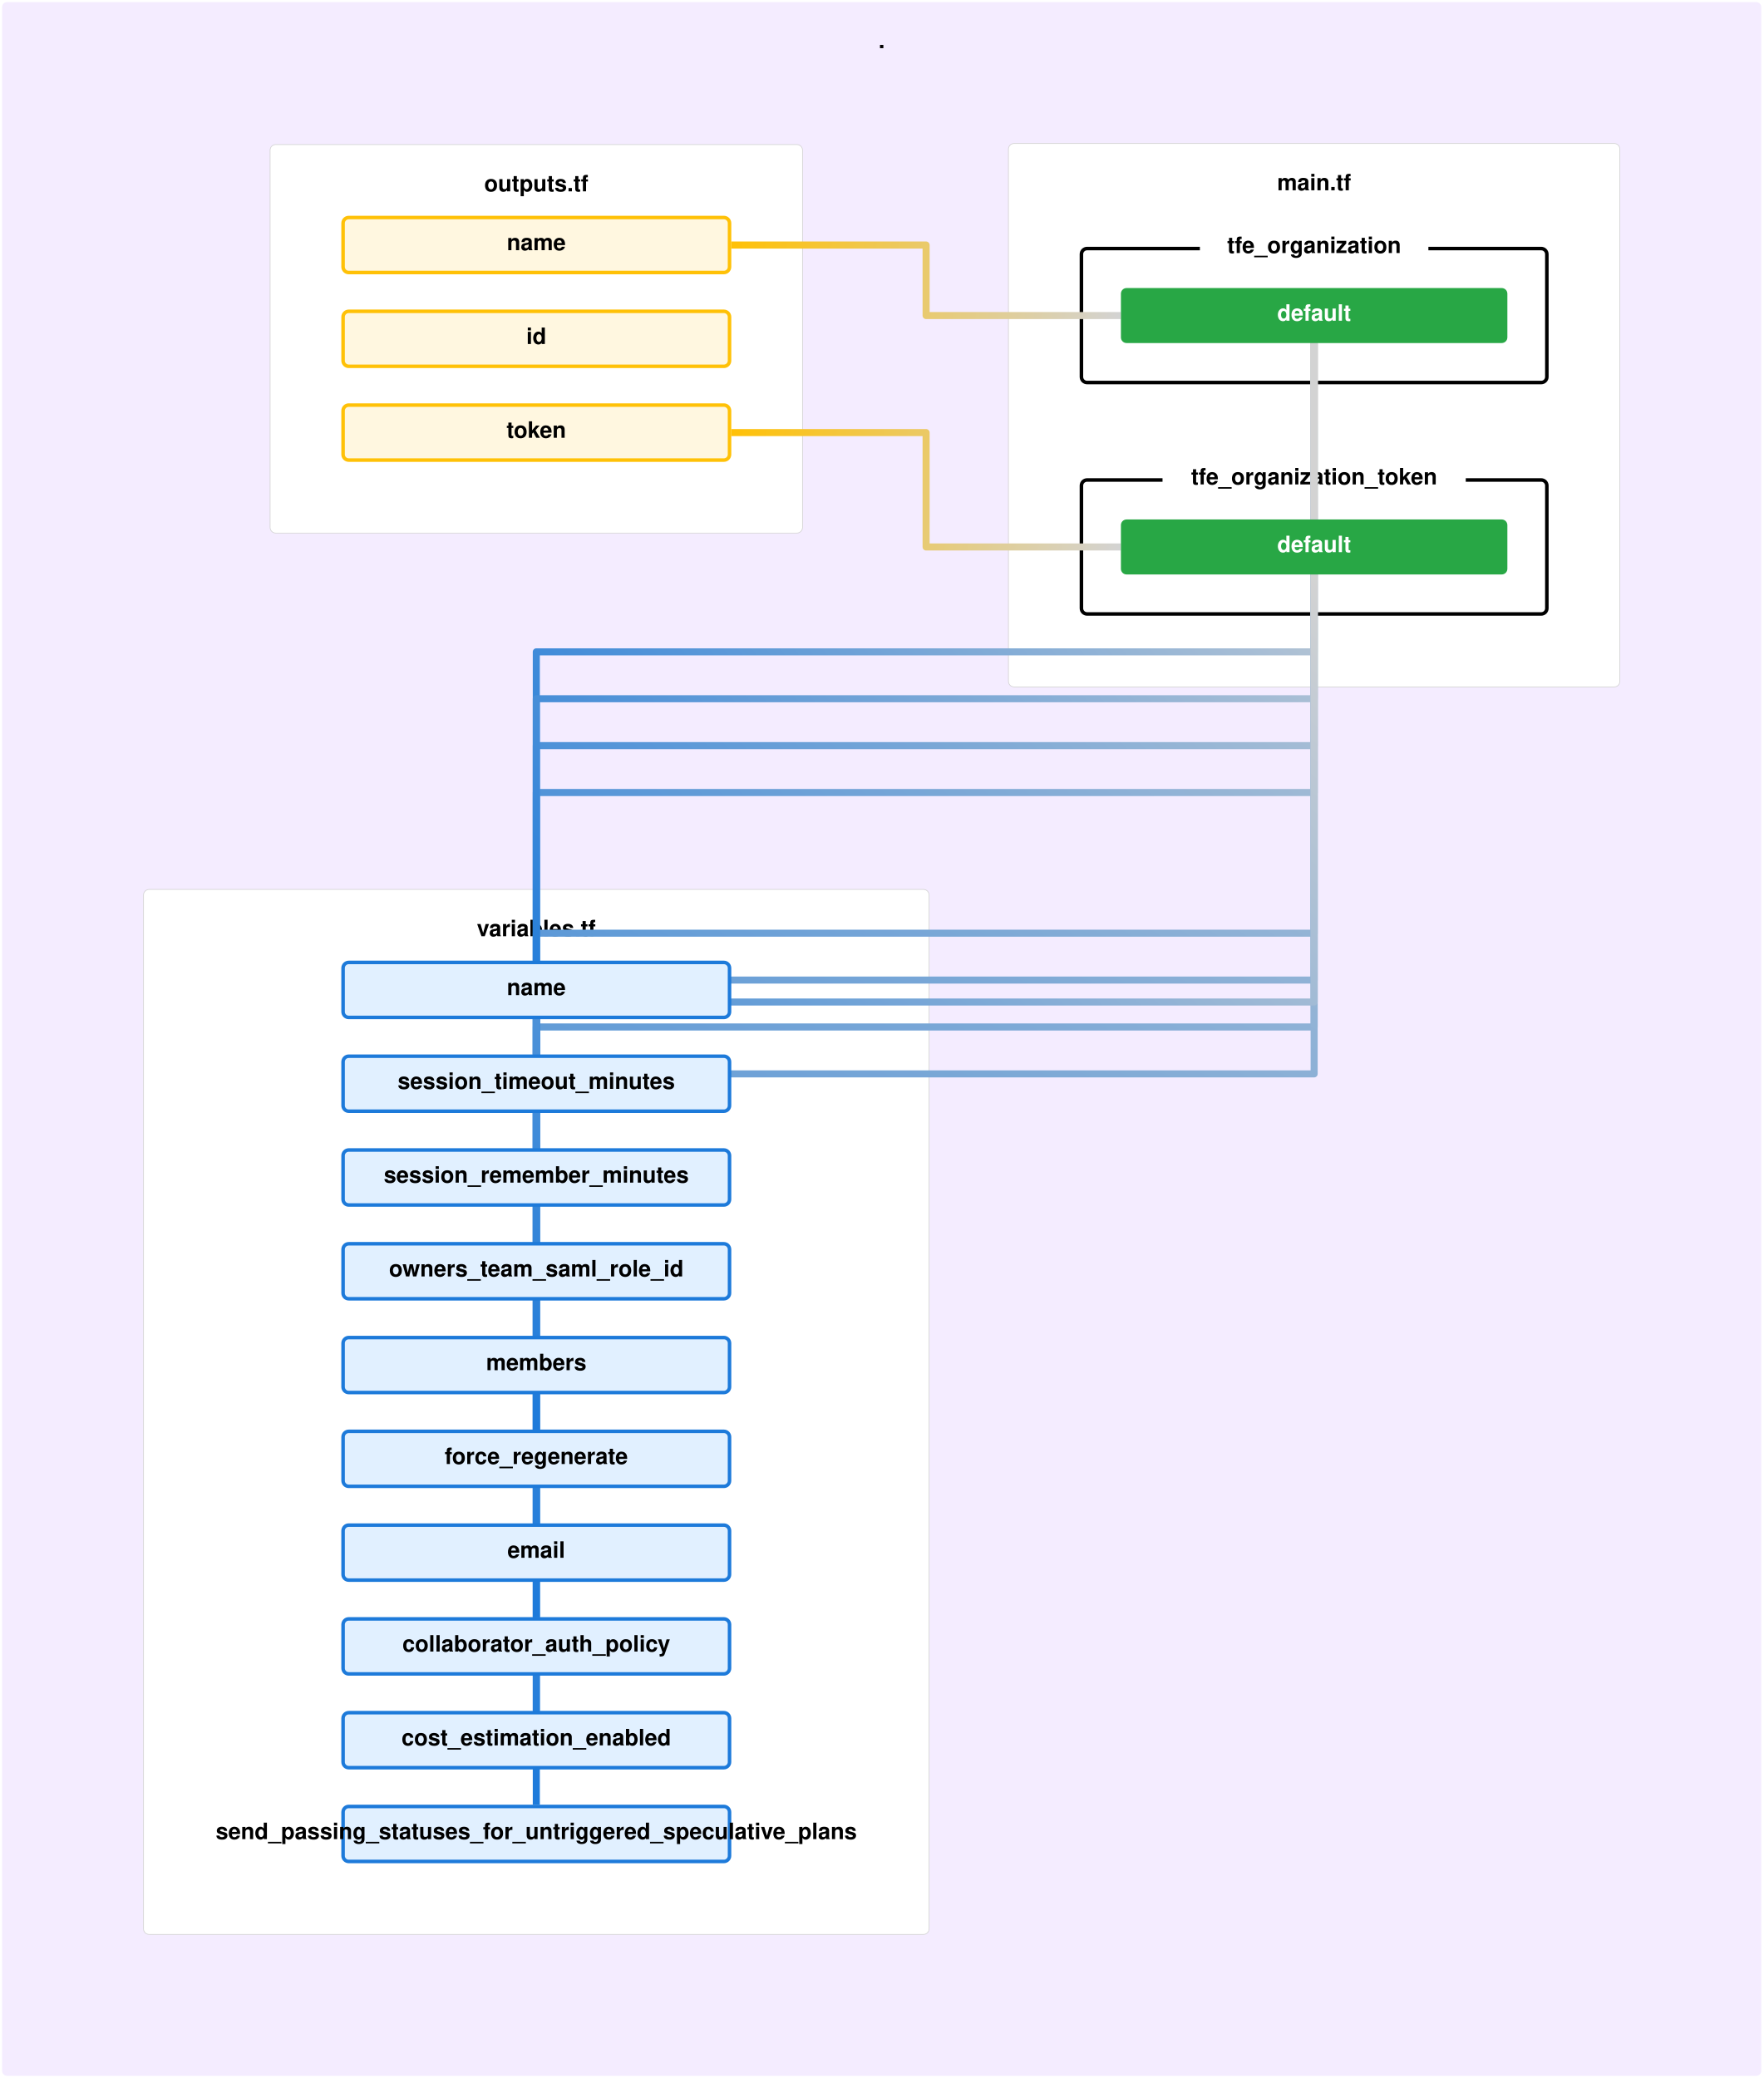
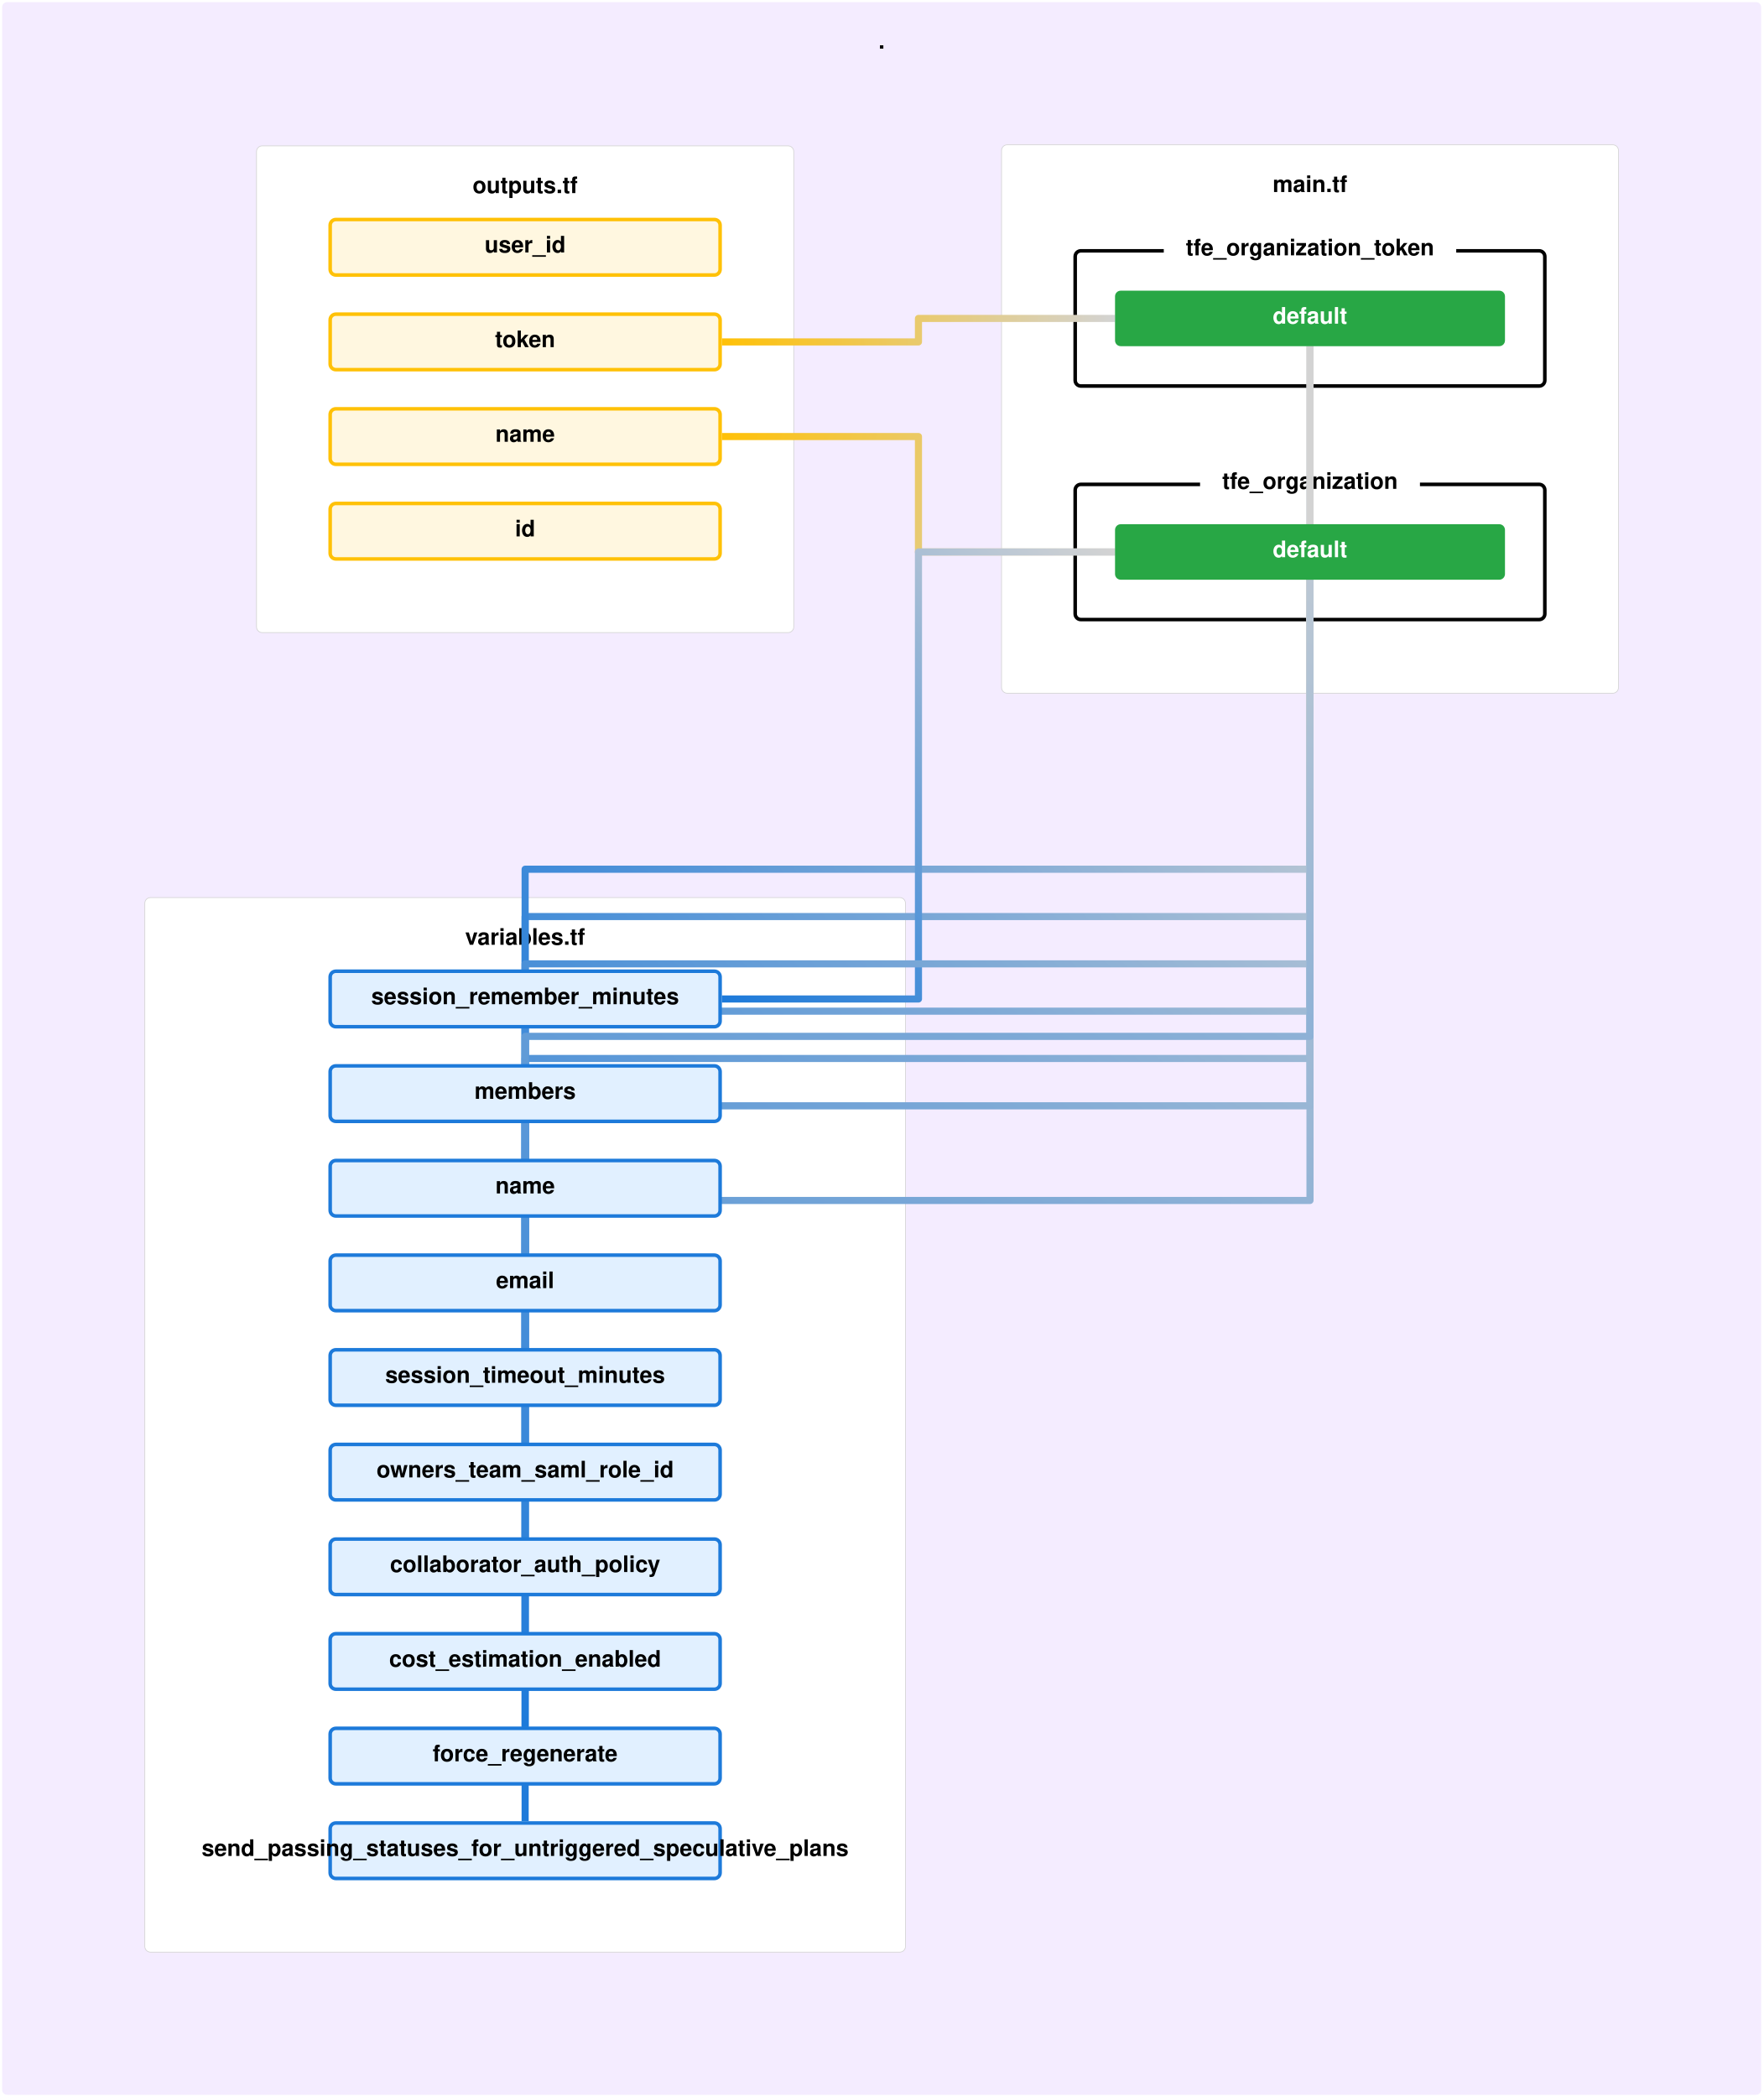
- <svg xmlns="http://www.w3.org/2000/svg" version="1.1" width="250.1" height="294.7">
+ <svg xmlns="http://www.w3.org/2000/svg" version="1.1" width="495.8" height="589.4">
  <defs>
-     <linearGradient id="pFHqCESaQWdK" x1="1403px" x2="300px" y1="439px" y2="2378.9px" gradientUnits="userSpaceOnUse">
+     <linearGradient id="qObLQvEruoZN" x1="576.5px" x2="1129px" y1="433px" y2="400px" gradientUnits="userSpaceOnUse">
+       <stop offset="0" stop-color="rgb(255,193,7)" stop-opacity="1" />
+       <stop offset="1" stop-color="rgb(211,211,211)" stop-opacity="1" />
+     </linearGradient>
+     <linearGradient id="mWlIgfTGIgdP" x1="576.5px" x2="1129px" y1="566px" y2="728.2px" gradientUnits="userSpaceOnUse">
+       <stop offset="0" stop-color="rgb(255,193,7)" stop-opacity="1" />
+       <stop offset="1" stop-color="rgb(211,211,211)" stop-opacity="1" />
+     </linearGradient>
+     <linearGradient id="VLZqSEpwQLmr" x1="1403px" x2="300px" y1="767.2px" y2="1713.9px" gradientUnits="userSpaceOnUse">
      <stop offset="0" stop-color="rgb(211,211,211)" stop-opacity="1" />
      <stop offset="1" stop-color="rgb(29,122,218)" stop-opacity="1" />
    </linearGradient>
-     <linearGradient id="cWGWnRPyTiry" x1="1403px" x2="300px" y1="439px" y2="2112.9px" gradientUnits="userSpaceOnUse">
+     <linearGradient id="lTQonVxXZEQt" x1="1403px" x2="300px" y1="767.2px" y2="1580.9px" gradientUnits="userSpaceOnUse">
      <stop offset="0" stop-color="rgb(211,211,211)" stop-opacity="1" />
      <stop offset="1" stop-color="rgb(29,122,218)" stop-opacity="1" />
    </linearGradient>
-     <linearGradient id="TRtotlXgIDCS" x1="1403px" x2="300px" y1="439px" y2="1314.9px" gradientUnits="userSpaceOnUse">
+     <linearGradient id="uaNtOwCvznCE" x1="1403px" x2="300px" y1="767.2px" y2="1979.9px" gradientUnits="userSpaceOnUse">
      <stop offset="0" stop-color="rgb(211,211,211)" stop-opacity="1" />
      <stop offset="1" stop-color="rgb(29,122,218)" stop-opacity="1" />
    </linearGradient>
-     <linearGradient id="kMgkScSWOERx" x1="1403px" x2="300px" y1="439px" y2="1713.9px" gradientUnits="userSpaceOnUse">
+     <linearGradient id="SeeCCiTsQVoG" x1="1403px" x2="300px" y1="767.2px" y2="2511.9px" gradientUnits="userSpaceOnUse">
      <stop offset="0" stop-color="rgb(211,211,211)" stop-opacity="1" />
      <stop offset="1" stop-color="rgb(29,122,218)" stop-opacity="1" />
    </linearGradient>
-     <linearGradient id="TuyaRvpTvTIM" x1="1403px" x2="300px" y1="439px" y2="2511.9px" gradientUnits="userSpaceOnUse">
+     <linearGradient id="rqfkXdmQuMDh" x1="1129px" x2="576.5px" y1="728.2px" y2="1356.4px" gradientUnits="userSpaceOnUse">
      <stop offset="0" stop-color="rgb(211,211,211)" stop-opacity="1" />
      <stop offset="1" stop-color="rgb(29,122,218)" stop-opacity="1" />
    </linearGradient>
-     <linearGradient id="eTSwDUKrViWC" x1="1403px" x2="300px" y1="439px" y2="1580.9px" gradientUnits="userSpaceOnUse">
+     <linearGradient id="KHzuCydqLXgU" x1="1403px" x2="300px" y1="767.2px" y2="1846.9px" gradientUnits="userSpaceOnUse">
      <stop offset="0" stop-color="rgb(211,211,211)" stop-opacity="1" />
      <stop offset="1" stop-color="rgb(29,122,218)" stop-opacity="1" />
    </linearGradient>
-     <linearGradient id="cvftVgoGroXT" x1="1403px" x2="300px" y1="439px" y2="1447.9px" gradientUnits="userSpaceOnUse">
+     <linearGradient id="PhDnqEnTZUDz" x1="1403px" x2="300px" y1="767.2px" y2="2112.9px" gradientUnits="userSpaceOnUse">
      <stop offset="0" stop-color="rgb(211,211,211)" stop-opacity="1" />
      <stop offset="1" stop-color="rgb(29,122,218)" stop-opacity="1" />
    </linearGradient>
-     <linearGradient id="ZDSxCFoUAumu" x1="1403px" x2="300px" y1="439px" y2="2245.9px" gradientUnits="userSpaceOnUse">
+     <linearGradient id="XhrTrKBEkdwk" x1="1403px" x2="300px" y1="767.2px" y2="2245.9px" gradientUnits="userSpaceOnUse">
      <stop offset="0" stop-color="rgb(211,211,211)" stop-opacity="1" />
      <stop offset="1" stop-color="rgb(29,122,218)" stop-opacity="1" />
    </linearGradient>
-     <linearGradient id="ITHvaOmoDwDr" x1="1403px" x2="300px" y1="767.2px" y2="1979.9px" gradientUnits="userSpaceOnUse">
+     <linearGradient id="cHXZKzMVqPXU" x1="1403px" x2="300px" y1="439px" y2="2378.9px" gradientUnits="userSpaceOnUse">
      <stop offset="0" stop-color="rgb(211,211,211)" stop-opacity="1" />
      <stop offset="1" stop-color="rgb(29,122,218)" stop-opacity="1" />
    </linearGradient>
-     <linearGradient id="xksEphmDiGHq" x1="1403px" x2="1403px" y1="689.2px" y2="439px" gradientUnits="userSpaceOnUse">
+     <linearGradient id="AUVikOfRzauT" x1="1403px" x2="1403px" y1="439px" y2="689.2px" gradientUnits="userSpaceOnUse">
      <stop offset="0" stop-color="rgb(211,211,211)" stop-opacity="1" />
      <stop offset="1" stop-color="rgb(211,211,211)" stop-opacity="1" />
    </linearGradient>
-     <linearGradient id="klHuzNSVLNbs" x1="576.5px" x2="1129px" y1="300px" y2="400px" gradientUnits="userSpaceOnUse">
-       <stop offset="0" stop-color="rgb(255,193,7)" stop-opacity="1" />
-       <stop offset="1" stop-color="rgb(211,211,211)" stop-opacity="1" />
-     </linearGradient>
-     <linearGradient id="mnlIHODxIWRG" x1="576.5px" x2="1129px" y1="566px" y2="728.2px" gradientUnits="userSpaceOnUse">
-       <stop offset="0" stop-color="rgb(255,193,7)" stop-opacity="1" />
-       <stop offset="1" stop-color="rgb(211,211,211)" stop-opacity="1" />
-     </linearGradient>
  </defs>
-   <g transform="translate(46.05,4.75) scale(0.1,0.1)">
-     <path fill="rgb(244,236,255)" stroke="rgb(255,255,255)" paint-order="fill stroke markers" d=" M 789.75 -45.5 L 2030 -45.5 L 2030 -45.5 A 8 8 0 0 1 2038 -37.5 L 2038 2889.4 L 2038 2889.4 A 8 8 0 0 1 2030 2897.4 L -450.5 2897.4 L -450.5 2897.4 A 8 8 0 0 1 -458.5 2889.4 L -458.5 -37.5 L -458.5 -37.5 A 8 8 0 0 1 -450.5 -45.5 L 789.75 -45.5 Z" fill-opacity="1" stroke-opacity="1" stroke-miterlimit="10" stroke-width="2" />
-     <text fill="rgb(0,0,0)" stroke="none" font-family="Avenir, Helvetica, Arial, sans-serif" font-size="32px" font-style="normal" font-weight="bold" text-decoration="normal" x="789.75" y="29.5" text-anchor="middle" dominant-baseline="text-after-edge" fill-opacity="1">.</text>
-     <path fill="rgb(255,255,255)" stroke="rgb(211,211,211)" paint-order="fill stroke markers" d=" M 300 157.5 L 669.5 157.5 L 669.5 157.5 A 8 8 0 0 1 677.5 165.5 L 677.5 700.5 L 677.5 700.5 A 8 8 0 0 1 669.5 708.5 L -69.5 708.5 L -69.5 708.5 A 8 8 0 0 1 -77.5 700.5 L -77.5 165.5 L -77.5 165.5 A 8 8 0 0 1 -69.5 157.5 L 300 157.5 Z" fill-opacity="1" stroke-opacity="1" stroke-miterlimit="10" />
+   <g transform="translate(87.6,9.5) scale(0.2,0.2)">
+     <path fill="rgb(244,236,255)" stroke="rgb(255,255,255)" paint-order="fill stroke markers" d=" M 801 -45.5 L 2030 -45.5 L 2030 -45.5 A 8 8 0 0 1 2038 -37.5 L 2038 2889.4 L 2038 2889.4 A 8 8 0 0 1 2030 2897.4 L -428 2897.4 L -428 2897.4 A 8 8 0 0 1 -436 2889.4 L -436 -37.5 L -436 -37.5 A 8 8 0 0 1 -428 -45.5 L 801 -45.5 Z" fill-opacity="1" stroke-opacity="1" stroke-miterlimit="10" stroke-width="2" />
+     <text fill="rgb(0,0,0)" stroke="none" font-family="Avenir, Helvetica, Arial, sans-serif" font-size="32px" font-style="normal" font-weight="bold" text-decoration="normal" x="801" y="29.5" text-anchor="middle" dominant-baseline="text-after-edge" fill-opacity="1">.</text>
+     <path fill="rgb(255,255,255)" stroke="rgb(211,211,211)" paint-order="fill stroke markers" d=" M 300 157.5 L 669.5 157.5 L 669.5 157.5 A 8 8 0 0 1 677.5 165.5 L 677.5 833.5 L 677.5 833.5 A 8 8 0 0 1 669.5 841.5 L -69.5 841.5 L -69.5 841.5 A 8 8 0 0 1 -77.5 833.5 L -77.5 165.5 L -77.5 165.5 A 8 8 0 0 1 -69.5 157.5 L 300 157.5 Z" fill-opacity="1" stroke-opacity="1" stroke-miterlimit="10" />
    <text fill="rgb(0,0,0)" stroke="none" font-family="Avenir, Helvetica, Arial, sans-serif" font-size="32px" font-style="normal" font-weight="bold" text-decoration="normal" x="300" y="232.5" text-anchor="middle" dominant-baseline="text-after-edge" fill-opacity="1">outputs.tf</text>
-     <path fill="rgb(255,255,255)" stroke="rgb(211,211,211)" paint-order="fill stroke markers" d=" M 300 1213.9 L 849 1213.9 L 849 1213.9 A 8 8 0 0 1 857 1221.9 L 857 2687.9 L 857 2687.9 A 8 8 0 0 1 849 2695.9 L -249 2695.9 L -249 2695.9 A 8 8 0 0 1 -257 2687.9 L -257 1221.9 L -257 1221.9 A 8 8 0 0 1 -249 1213.9 L 300 1213.9 Z" fill-opacity="1" stroke-opacity="1" stroke-miterlimit="10" />
+     <path fill="rgb(255,255,255)" stroke="rgb(211,211,211)" paint-order="fill stroke markers" d=" M 300 1213.9 L 826.5 1213.9 L 826.5 1213.9 A 8 8 0 0 1 834.5 1221.9 L 834.5 2687.9 L 834.5 2687.9 A 8 8 0 0 1 826.5 2695.9 L -226.5 2695.9 L -226.5 2695.9 A 8 8 0 0 1 -234.5 2687.9 L -234.5 1221.9 L -234.5 1221.9 A 8 8 0 0 1 -226.5 1213.9 L 300 1213.9 Z" fill-opacity="1" stroke-opacity="1" stroke-miterlimit="10" />
    <text fill="rgb(0,0,0)" stroke="none" font-family="Avenir, Helvetica, Arial, sans-serif" font-size="32px" font-style="normal" font-weight="bold" text-decoration="normal" x="300" y="1288.9" text-anchor="middle" dominant-baseline="text-after-edge" fill-opacity="1">variables.tf</text>
    <path fill="rgb(255,255,255)" stroke="rgb(211,211,211)" paint-order="fill stroke markers" d=" M 1403 156 L 1828.5 156 L 1828.5 156 A 8 8 0 0 1 1836.5 164 L 1836.5 918.7 L 1836.5 918.7 A 8 8 0 0 1 1828.5 926.7 L 977.5 926.7 L 977.5 926.7 A 8 8 0 0 1 969.5 918.7 L 969.5 164 L 969.5 164 A 8 8 0 0 1 977.5 156 L 1403 156 Z" fill-opacity="1" stroke-opacity="1" stroke-miterlimit="10" />
    <text fill="rgb(0,0,0)" stroke="none" font-family="Avenir, Helvetica, Arial, sans-serif" font-size="32px" font-style="normal" font-weight="bold" text-decoration="normal" x="1403" y="231" text-anchor="middle" dominant-baseline="text-after-edge" fill-opacity="1">main.tf</text>
    <path fill="rgb(255,255,255)" stroke="rgb(0,0,0)" paint-order="fill stroke markers" d=" M 1403 305 L 1725 305 L 1725 305 A 8 8 0 0 1 1733 313 L 1733 487 L 1733 487 A 8 8 0 0 1 1725 495 L 1081 495 L 1081 495 A 8 8 0 0 1 1073 487 L 1073 313 L 1073 313 A 8 8 0 0 1 1081 305 L 1403 305 Z" fill-opacity="1" stroke-opacity="1" stroke-miterlimit="10" stroke-width="5" />
-     <rect fill="rgb(255,255,255)" stroke="none" x="1241" y="256" width="324" height="96" fill-opacity="1" />
-     <text fill="rgb(0,0,0)" stroke="none" font-family="Avenir, Helvetica, Arial, sans-serif" font-size="32px" font-style="normal" font-weight="bold" text-decoration="normal" x="1403" y="320" text-anchor="middle" dominant-baseline="text-after-edge" fill-opacity="1">tfe_organization</text>
+     <rect fill="rgb(255,255,255)" stroke="none" x="1197.5" y="256" width="411" height="96" fill-opacity="1" />
+     <text fill="rgb(0,0,0)" stroke="none" font-family="Avenir, Helvetica, Arial, sans-serif" font-size="32px" font-style="normal" font-weight="bold" text-decoration="normal" x="1403" y="320" text-anchor="middle" dominant-baseline="text-after-edge" fill-opacity="1">tfe_organization_token</text>
    <path fill="rgb(255,255,255)" stroke="rgb(0,0,0)" paint-order="fill stroke markers" d=" M 1403 633.2 L 1725 633.2 L 1725 633.2 A 8 8 0 0 1 1733 641.2 L 1733 815.2 L 1733 815.2 A 8 8 0 0 1 1725 823.2 L 1081 823.2 L 1081 823.2 A 8 8 0 0 1 1073 815.2 L 1073 641.2 L 1073 641.2 A 8 8 0 0 1 1081 633.2 L 1403 633.2 Z" fill-opacity="1" stroke-opacity="1" stroke-miterlimit="10" stroke-width="5" />
-     <rect fill="rgb(255,255,255)" stroke="none" x="1188" y="584.2" width="430" height="96" fill-opacity="1" />
-     <text fill="rgb(0,0,0)" stroke="none" font-family="Avenir, Helvetica, Arial, sans-serif" font-size="32px" font-style="normal" font-weight="bold" text-decoration="normal" x="1403" y="648.2" text-anchor="middle" dominant-baseline="text-after-edge" fill-opacity="1">tfe_organization_token</text>
-     <path fill="none" stroke="url(#pFHqCESaQWdK)" paint-order="fill stroke markers" d=" M 1403 439 L 1403 1408.95 L 300 1408.95 L 300 2378.9" stroke-linejoin="round" stroke-miterlimit="10" stroke-width="10" />
-     <path fill="none" stroke="url(#cWGWnRPyTiry)" paint-order="fill stroke markers" d=" M 1403 439 L 1403 1275.95 L 300 1275.95 L 300 2112.9" stroke-linejoin="round" stroke-miterlimit="10" stroke-width="10" />
-     <path fill="none" stroke="url(#TRtotlXgIDCS)" paint-order="fill stroke markers" d=" M 1403 439 L 1403 876.95 L 300 876.95 L 300 1314.9" stroke-linejoin="round" stroke-miterlimit="10" stroke-width="10" />
-     <path fill="none" stroke="url(#kMgkScSWOERx)" paint-order="fill stroke markers" d=" M 1403 439 L 1403 1076.45 L 300 1076.45 L 300 1713.9" stroke-linejoin="round" stroke-miterlimit="10" stroke-width="10" />
-     <path fill="none" stroke="url(#TuyaRvpTvTIM)" paint-order="fill stroke markers" d=" M 1403 439 L 1403 1475.45 L 300 1475.45 L 300 2511.9" stroke-linejoin="round" stroke-miterlimit="10" stroke-width="10" />
-     <path fill="none" stroke="url(#eTSwDUKrViWC)" paint-order="fill stroke markers" d=" M 1403 439 L 1403 1009.95 L 300 1009.95 L 300 1580.9" stroke-linejoin="round" stroke-miterlimit="10" stroke-width="10" />
-     <path fill="none" stroke="url(#cvftVgoGroXT)" paint-order="fill stroke markers" d=" M 1403 439 L 1403 943.45 L 300 943.45 L 300 1447.9" stroke-linejoin="round" stroke-miterlimit="10" stroke-width="10" />
-     <path fill="none" stroke="url(#ZDSxCFoUAumu)" paint-order="fill stroke markers" d=" M 1403 439 L 1403 1342.45 L 300 1342.45 L 300 2245.9" stroke-linejoin="round" stroke-miterlimit="10" stroke-width="10" />
-     <path fill="none" stroke="url(#ITHvaOmoDwDr)" paint-order="fill stroke markers" d=" M 1403 767.2 L 1403 1373.55 L 300 1373.55 L 300 1979.9" stroke-linejoin="round" stroke-miterlimit="10" stroke-width="10" />
-     <path fill="none" stroke="url(#xksEphmDiGHq)" paint-order="fill stroke markers" d=" M 1403 689.2 L 1403 564.1 L 1403 564.1 L 1403 439" stroke-linejoin="round" stroke-miterlimit="10" stroke-width="10" />
-     <path fill="none" stroke="url(#klHuzNSVLNbs)" paint-order="fill stroke markers" d=" M 576.5 300 L 852.75 300 L 852.75 400 L 1129 400" stroke-linejoin="round" stroke-miterlimit="10" stroke-width="10" />
-     <path fill="none" stroke="url(#mnlIHODxIWRG)" paint-order="fill stroke markers" d=" M 576.5 566 L 852.75 566 L 852.75 728.2 L 1129 728.2" stroke-linejoin="round" stroke-miterlimit="10" stroke-width="10" />
+     <rect fill="rgb(255,255,255)" stroke="none" x="1248.5" y="584.2" width="309" height="96" fill-opacity="1" />
+     <text fill="rgb(0,0,0)" stroke="none" font-family="Avenir, Helvetica, Arial, sans-serif" font-size="32px" font-style="normal" font-weight="bold" text-decoration="normal" x="1403" y="648.2" text-anchor="middle" dominant-baseline="text-after-edge" fill-opacity="1">tfe_organization</text>
+     <path fill="none" stroke="url(#qObLQvEruoZN)" paint-order="fill stroke markers" d=" M 576.5 433 L 852.75 433 L 852.75 400 L 1129 400" stroke-linejoin="round" stroke-miterlimit="10" stroke-width="10" />
+     <path fill="none" stroke="url(#mWlIgfTGIgdP)" paint-order="fill stroke markers" d=" M 576.5 566 L 852.75 566 L 852.75 728.2 L 1129 728.2" stroke-linejoin="round" stroke-miterlimit="10" stroke-width="10" />
+     <path fill="none" stroke="url(#VLZqSEpwQLmr)" paint-order="fill stroke markers" d=" M 1403 767.2 L 1403 1240.55 L 300 1240.55 L 300 1713.9" stroke-linejoin="round" stroke-miterlimit="10" stroke-width="10" />
+     <path fill="none" stroke="url(#lTQonVxXZEQt)" paint-order="fill stroke markers" d=" M 1403 767.2 L 1403 1174.05 L 300 1174.05 L 300 1580.9" stroke-linejoin="round" stroke-miterlimit="10" stroke-width="10" />
+     <path fill="none" stroke="url(#uaNtOwCvznCE)" paint-order="fill stroke markers" d=" M 1403 767.2 L 1403 1373.55 L 300 1373.55 L 300 1979.9" stroke-linejoin="round" stroke-miterlimit="10" stroke-width="10" />
+     <path fill="none" stroke="url(#SeeCCiTsQVoG)" paint-order="fill stroke markers" d=" M 1403 767.2 L 1403 1639.55 L 300 1639.55 L 300 2511.9" stroke-linejoin="round" stroke-miterlimit="10" stroke-width="10" />
+     <path fill="none" stroke="url(#rqfkXdmQuMDh)" paint-order="fill stroke markers" d=" M 1129 728.2 L 852.75 728.2 L 852.75 1356.4 L 576.5 1356.4" stroke-linejoin="round" stroke-miterlimit="10" stroke-width="10" />
+     <path fill="none" stroke="url(#KHzuCydqLXgU)" paint-order="fill stroke markers" d=" M 1403 767.2 L 1403 1307.05 L 300 1307.05 L 300 1846.9" stroke-linejoin="round" stroke-miterlimit="10" stroke-width="10" />
+     <path fill="none" stroke="url(#PhDnqEnTZUDz)" paint-order="fill stroke markers" d=" M 1403 767.2 L 1403 1440.05 L 300 1440.05 L 300 2112.9" stroke-linejoin="round" stroke-miterlimit="10" stroke-width="10" />
+     <path fill="none" stroke="url(#XhrTrKBEkdwk)" paint-order="fill stroke markers" d=" M 1403 767.2 L 1403 1506.55 L 300 1506.55 L 300 2245.9" stroke-linejoin="round" stroke-miterlimit="10" stroke-width="10" />
+     <path fill="none" stroke="url(#cHXZKzMVqPXU)" paint-order="fill stroke markers" d=" M 1403 439 L 1403 1408.95 L 300 1408.95 L 300 2378.9" stroke-linejoin="round" stroke-miterlimit="10" stroke-width="10" />
+     <path fill="none" stroke="url(#AUVikOfRzauT)" paint-order="fill stroke markers" d=" M 1403 439 L 1403 564.1 L 1403 564.1 L 1403 689.2" stroke-linejoin="round" stroke-miterlimit="10" stroke-width="10" />
    <path fill="rgb(255,247,224)" stroke="rgb(255,193,7)" paint-order="fill stroke markers" d=" M 300 261 L 566 261 L 566 261 A 8 8 0 0 1 574 269 L 574 331 L 574 331 A 8 8 0 0 1 566 339 L 34 339 L 34 339 A 8 8 0 0 1 26 331 L 26 269 L 26 269 A 8 8 0 0 1 34 261 L 300 261 Z" fill-opacity="1" stroke-opacity="1" stroke-miterlimit="10" stroke-width="5" />
-     <text fill="rgb(0,0,0)" stroke="none" font-family="Avenir, Helvetica, Arial, sans-serif" font-size="32px" font-style="normal" font-weight="bold" text-decoration="normal" x="300" y="316" text-anchor="middle" dominant-baseline="text-after-edge" fill-opacity="1">name</text>
+     <text fill="rgb(0,0,0)" stroke="none" font-family="Avenir, Helvetica, Arial, sans-serif" font-size="32px" font-style="normal" font-weight="bold" text-decoration="normal" x="300" y="316" text-anchor="middle" dominant-baseline="text-after-edge" fill-opacity="1">user_id</text>
    <path fill="rgb(255,247,224)" stroke="rgb(255,193,7)" paint-order="fill stroke markers" d=" M 300 394 L 566 394 L 566 394 A 8 8 0 0 1 574 402 L 574 464 L 574 464 A 8 8 0 0 1 566 472 L 34 472 L 34 472 A 8 8 0 0 1 26 464 L 26 402 L 26 402 A 8 8 0 0 1 34 394 L 300 394 Z" fill-opacity="1" stroke-opacity="1" stroke-miterlimit="10" stroke-width="5" />
-     <text fill="rgb(0,0,0)" stroke="none" font-family="Avenir, Helvetica, Arial, sans-serif" font-size="32px" font-style="normal" font-weight="bold" text-decoration="normal" x="300" y="449" text-anchor="middle" dominant-baseline="text-after-edge" fill-opacity="1">id</text>
+     <text fill="rgb(0,0,0)" stroke="none" font-family="Avenir, Helvetica, Arial, sans-serif" font-size="32px" font-style="normal" font-weight="bold" text-decoration="normal" x="300" y="449" text-anchor="middle" dominant-baseline="text-after-edge" fill-opacity="1">token</text>
    <path fill="rgb(255,247,224)" stroke="rgb(255,193,7)" paint-order="fill stroke markers" d=" M 300 527 L 566 527 L 566 527 A 8 8 0 0 1 574 535 L 574 597 L 574 597 A 8 8 0 0 1 566 605 L 34 605 L 34 605 A 8 8 0 0 1 26 597 L 26 535 L 26 535 A 8 8 0 0 1 34 527 L 300 527 Z" fill-opacity="1" stroke-opacity="1" stroke-miterlimit="10" stroke-width="5" />
-     <text fill="rgb(0,0,0)" stroke="none" font-family="Avenir, Helvetica, Arial, sans-serif" font-size="32px" font-style="normal" font-weight="bold" text-decoration="normal" x="300" y="582" text-anchor="middle" dominant-baseline="text-after-edge" fill-opacity="1">token</text>
+     <text fill="rgb(0,0,0)" stroke="none" font-family="Avenir, Helvetica, Arial, sans-serif" font-size="32px" font-style="normal" font-weight="bold" text-decoration="normal" x="300" y="582" text-anchor="middle" dominant-baseline="text-after-edge" fill-opacity="1">name</text>
+     <path fill="rgb(255,247,224)" stroke="rgb(255,193,7)" paint-order="fill stroke markers" d=" M 300 660 L 566 660 L 566 660 A 8 8 0 0 1 574 668 L 574 730 L 574 730 A 8 8 0 0 1 566 738 L 34 738 L 34 738 A 8 8 0 0 1 26 730 L 26 668 L 26 668 A 8 8 0 0 1 34 660 L 300 660 Z" fill-opacity="1" stroke-opacity="1" stroke-miterlimit="10" stroke-width="5" />
+     <text fill="rgb(0,0,0)" stroke="none" font-family="Avenir, Helvetica, Arial, sans-serif" font-size="32px" font-style="normal" font-weight="bold" text-decoration="normal" x="300" y="715" text-anchor="middle" dominant-baseline="text-after-edge" fill-opacity="1">id</text>
    <path fill="rgb(225,240,255)" stroke="rgb(29,122,218)" paint-order="fill stroke markers" d=" M 300 1317.4 L 566 1317.4 L 566 1317.4 A 8 8 0 0 1 574 1325.4 L 574 1387.4 L 574 1387.4 A 8 8 0 0 1 566 1395.4 L 34 1395.4 L 34 1395.4 A 8 8 0 0 1 26 1387.4 L 26 1325.4 L 26 1325.4 A 8 8 0 0 1 34 1317.4 L 300 1317.4 Z" fill-opacity="1" stroke-opacity="1" stroke-miterlimit="10" stroke-width="5" />
-     <text fill="rgb(0,0,0)" stroke="none" font-family="Avenir, Helvetica, Arial, sans-serif" font-size="32px" font-style="normal" font-weight="bold" text-decoration="normal" x="300" y="1372.4" text-anchor="middle" dominant-baseline="text-after-edge" fill-opacity="1">name</text>
+     <text fill="rgb(0,0,0)" stroke="none" font-family="Avenir, Helvetica, Arial, sans-serif" font-size="32px" font-style="normal" font-weight="bold" text-decoration="normal" x="300" y="1372.4" text-anchor="middle" dominant-baseline="text-after-edge" fill-opacity="1">session_remember_minutes</text>
+     <path fill="rgb(225,240,255)" stroke="rgb(29,122,218)" paint-order="fill stroke markers" d=" M 300 1450.4 L 566 1450.4 L 566 1450.4 A 8 8 0 0 1 574 1458.4 L 574 1520.4 L 574 1520.4 A 8 8 0 0 1 566 1528.4 L 34 1528.4 L 34 1528.4 A 8 8 0 0 1 26 1520.4 L 26 1458.4 L 26 1458.4 A 8 8 0 0 1 34 1450.4 L 300 1450.4 Z" fill-opacity="1" stroke-opacity="1" stroke-miterlimit="10" stroke-width="5" />
+     <text fill="rgb(0,0,0)" stroke="none" font-family="Avenir, Helvetica, Arial, sans-serif" font-size="32px" font-style="normal" font-weight="bold" text-decoration="normal" x="300" y="1505.4" text-anchor="middle" dominant-baseline="text-after-edge" fill-opacity="1">members</text>
+     <path fill="rgb(225,240,255)" stroke="rgb(29,122,218)" paint-order="fill stroke markers" d=" M 300 1583.4 L 566 1583.4 L 566 1583.4 A 8 8 0 0 1 574 1591.4 L 574 1653.4 L 574 1653.4 A 8 8 0 0 1 566 1661.4 L 34 1661.4 L 34 1661.4 A 8 8 0 0 1 26 1653.4 L 26 1591.4 L 26 1591.4 A 8 8 0 0 1 34 1583.4 L 300 1583.4 Z" fill-opacity="1" stroke-opacity="1" stroke-miterlimit="10" stroke-width="5" />
+     <text fill="rgb(0,0,0)" stroke="none" font-family="Avenir, Helvetica, Arial, sans-serif" font-size="32px" font-style="normal" font-weight="bold" text-decoration="normal" x="300" y="1638.4" text-anchor="middle" dominant-baseline="text-after-edge" fill-opacity="1">name</text>
+     <path fill="rgb(225,240,255)" stroke="rgb(29,122,218)" paint-order="fill stroke markers" d=" M 300 1716.4 L 566 1716.4 L 566 1716.4 A 8 8 0 0 1 574 1724.4 L 574 1786.4 L 574 1786.4 A 8 8 0 0 1 566 1794.4 L 34 1794.4 L 34 1794.4 A 8 8 0 0 1 26 1786.4 L 26 1724.4 L 26 1724.4 A 8 8 0 0 1 34 1716.4 L 300 1716.4 Z" fill-opacity="1" stroke-opacity="1" stroke-miterlimit="10" stroke-width="5" />
+     <text fill="rgb(0,0,0)" stroke="none" font-family="Avenir, Helvetica, Arial, sans-serif" font-size="32px" font-style="normal" font-weight="bold" text-decoration="normal" x="300" y="1771.4" text-anchor="middle" dominant-baseline="text-after-edge" fill-opacity="1">email</text>
+     <path fill="rgb(225,240,255)" stroke="rgb(29,122,218)" paint-order="fill stroke markers" d=" M 300 1849.4 L 566 1849.4 L 566 1849.4 A 8 8 0 0 1 574 1857.4 L 574 1919.4 L 574 1919.4 A 8 8 0 0 1 566 1927.4 L 34 1927.4 L 34 1927.4 A 8 8 0 0 1 26 1919.4 L 26 1857.4 L 26 1857.4 A 8 8 0 0 1 34 1849.4 L 300 1849.4 Z" fill-opacity="1" stroke-opacity="1" stroke-miterlimit="10" stroke-width="5" />
+     <text fill="rgb(0,0,0)" stroke="none" font-family="Avenir, Helvetica, Arial, sans-serif" font-size="32px" font-style="normal" font-weight="bold" text-decoration="normal" x="300" y="1904.4" text-anchor="middle" dominant-baseline="text-after-edge" fill-opacity="1">session_timeout_minutes</text>
+     <path fill="rgb(225,240,255)" stroke="rgb(29,122,218)" paint-order="fill stroke markers" d=" M 300 1982.4 L 566 1982.4 L 566 1982.4 A 8 8 0 0 1 574 1990.4 L 574 2052.4 L 574 2052.4 A 8 8 0 0 1 566 2060.4 L 34 2060.4 L 34 2060.4 A 8 8 0 0 1 26 2052.4 L 26 1990.4 L 26 1990.4 A 8 8 0 0 1 34 1982.4 L 300 1982.4 Z" fill-opacity="1" stroke-opacity="1" stroke-miterlimit="10" stroke-width="5" />
+     <text fill="rgb(0,0,0)" stroke="none" font-family="Avenir, Helvetica, Arial, sans-serif" font-size="32px" font-style="normal" font-weight="bold" text-decoration="normal" x="300" y="2037.4" text-anchor="middle" dominant-baseline="text-after-edge" fill-opacity="1">owners_team_saml_role_id</text>
    <path fill="rgb(225,240,255)" stroke="rgb(29,122,218)" paint-order="fill stroke markers" d=" M 300 2514.4 L 566 2514.4 L 566 2514.4 A 8 8 0 0 1 574 2522.4 L 574 2584.4 L 574 2584.4 A 8 8 0 0 1 566 2592.4 L 34 2592.4 L 34 2592.4 A 8 8 0 0 1 26 2584.4 L 26 2522.4 L 26 2522.4 A 8 8 0 0 1 34 2514.4 L 300 2514.4 Z" fill-opacity="1" stroke-opacity="1" stroke-miterlimit="10" stroke-width="5" />
    <text fill="rgb(0,0,0)" stroke="none" font-family="Avenir, Helvetica, Arial, sans-serif" font-size="32px" font-style="normal" font-weight="bold" text-decoration="normal" x="300" y="2569.4" text-anchor="middle" dominant-baseline="text-after-edge" fill-opacity="1">send_passing_statuses_for_untriggered_speculative_plans</text>
-     <path fill="rgb(225,240,255)" stroke="rgb(29,122,218)" paint-order="fill stroke markers" d=" M 300 1450.4 L 566 1450.4 L 566 1450.4 A 8 8 0 0 1 574 1458.4 L 574 1520.4 L 574 1520.4 A 8 8 0 0 1 566 1528.4 L 34 1528.4 L 34 1528.4 A 8 8 0 0 1 26 1520.4 L 26 1458.4 L 26 1458.4 A 8 8 0 0 1 34 1450.4 L 300 1450.4 Z" fill-opacity="1" stroke-opacity="1" stroke-miterlimit="10" stroke-width="5" />
-     <text fill="rgb(0,0,0)" stroke="none" font-family="Avenir, Helvetica, Arial, sans-serif" font-size="32px" font-style="normal" font-weight="bold" text-decoration="normal" x="300" y="1505.4" text-anchor="middle" dominant-baseline="text-after-edge" fill-opacity="1">session_timeout_minutes</text>
-     <path fill="rgb(225,240,255)" stroke="rgb(29,122,218)" paint-order="fill stroke markers" d=" M 300 1583.4 L 566 1583.4 L 566 1583.4 A 8 8 0 0 1 574 1591.4 L 574 1653.4 L 574 1653.4 A 8 8 0 0 1 566 1661.4 L 34 1661.4 L 34 1661.4 A 8 8 0 0 1 26 1653.4 L 26 1591.4 L 26 1591.4 A 8 8 0 0 1 34 1583.4 L 300 1583.4 Z" fill-opacity="1" stroke-opacity="1" stroke-miterlimit="10" stroke-width="5" />
-     <text fill="rgb(0,0,0)" stroke="none" font-family="Avenir, Helvetica, Arial, sans-serif" font-size="32px" font-style="normal" font-weight="bold" text-decoration="normal" x="300" y="1638.4" text-anchor="middle" dominant-baseline="text-after-edge" fill-opacity="1">session_remember_minutes</text>
-     <path fill="rgb(225,240,255)" stroke="rgb(29,122,218)" paint-order="fill stroke markers" d=" M 300 1716.4 L 566 1716.4 L 566 1716.4 A 8 8 0 0 1 574 1724.4 L 574 1786.4 L 574 1786.4 A 8 8 0 0 1 566 1794.4 L 34 1794.4 L 34 1794.4 A 8 8 0 0 1 26 1786.4 L 26 1724.4 L 26 1724.4 A 8 8 0 0 1 34 1716.4 L 300 1716.4 Z" fill-opacity="1" stroke-opacity="1" stroke-miterlimit="10" stroke-width="5" />
-     <text fill="rgb(0,0,0)" stroke="none" font-family="Avenir, Helvetica, Arial, sans-serif" font-size="32px" font-style="normal" font-weight="bold" text-decoration="normal" x="300" y="1771.4" text-anchor="middle" dominant-baseline="text-after-edge" fill-opacity="1">owners_team_saml_role_id</text>
-     <path fill="rgb(225,240,255)" stroke="rgb(29,122,218)" paint-order="fill stroke markers" d=" M 300 1849.4 L 566 1849.4 L 566 1849.4 A 8 8 0 0 1 574 1857.4 L 574 1919.4 L 574 1919.4 A 8 8 0 0 1 566 1927.4 L 34 1927.4 L 34 1927.4 A 8 8 0 0 1 26 1919.4 L 26 1857.4 L 26 1857.4 A 8 8 0 0 1 34 1849.4 L 300 1849.4 Z" fill-opacity="1" stroke-opacity="1" stroke-miterlimit="10" stroke-width="5" />
-     <text fill="rgb(0,0,0)" stroke="none" font-family="Avenir, Helvetica, Arial, sans-serif" font-size="32px" font-style="normal" font-weight="bold" text-decoration="normal" x="300" y="1904.4" text-anchor="middle" dominant-baseline="text-after-edge" fill-opacity="1">members</text>
-     <path fill="rgb(225,240,255)" stroke="rgb(29,122,218)" paint-order="fill stroke markers" d=" M 300 1982.4 L 566 1982.4 L 566 1982.4 A 8 8 0 0 1 574 1990.4 L 574 2052.4 L 574 2052.4 A 8 8 0 0 1 566 2060.4 L 34 2060.4 L 34 2060.4 A 8 8 0 0 1 26 2052.4 L 26 1990.4 L 26 1990.4 A 8 8 0 0 1 34 1982.4 L 300 1982.4 Z" fill-opacity="1" stroke-opacity="1" stroke-miterlimit="10" stroke-width="5" />
-     <text fill="rgb(0,0,0)" stroke="none" font-family="Avenir, Helvetica, Arial, sans-serif" font-size="32px" font-style="normal" font-weight="bold" text-decoration="normal" x="300" y="2037.4" text-anchor="middle" dominant-baseline="text-after-edge" fill-opacity="1">force_regenerate</text>
    <path fill="rgb(225,240,255)" stroke="rgb(29,122,218)" paint-order="fill stroke markers" d=" M 300 2115.4 L 566 2115.4 L 566 2115.4 A 8 8 0 0 1 574 2123.4 L 574 2185.4 L 574 2185.4 A 8 8 0 0 1 566 2193.4 L 34 2193.4 L 34 2193.4 A 8 8 0 0 1 26 2185.4 L 26 2123.4 L 26 2123.4 A 8 8 0 0 1 34 2115.4 L 300 2115.4 Z" fill-opacity="1" stroke-opacity="1" stroke-miterlimit="10" stroke-width="5" />
-     <text fill="rgb(0,0,0)" stroke="none" font-family="Avenir, Helvetica, Arial, sans-serif" font-size="32px" font-style="normal" font-weight="bold" text-decoration="normal" x="300" y="2170.4" text-anchor="middle" dominant-baseline="text-after-edge" fill-opacity="1">email</text>
+     <text fill="rgb(0,0,0)" stroke="none" font-family="Avenir, Helvetica, Arial, sans-serif" font-size="32px" font-style="normal" font-weight="bold" text-decoration="normal" x="300" y="2170.4" text-anchor="middle" dominant-baseline="text-after-edge" fill-opacity="1">collaborator_auth_policy</text>
    <path fill="rgb(225,240,255)" stroke="rgb(29,122,218)" paint-order="fill stroke markers" d=" M 300 2248.4 L 566 2248.4 L 566 2248.4 A 8 8 0 0 1 574 2256.4 L 574 2318.4 L 574 2318.4 A 8 8 0 0 1 566 2326.4 L 34 2326.4 L 34 2326.4 A 8 8 0 0 1 26 2318.4 L 26 2256.4 L 26 2256.4 A 8 8 0 0 1 34 2248.4 L 300 2248.4 Z" fill-opacity="1" stroke-opacity="1" stroke-miterlimit="10" stroke-width="5" />
-     <text fill="rgb(0,0,0)" stroke="none" font-family="Avenir, Helvetica, Arial, sans-serif" font-size="32px" font-style="normal" font-weight="bold" text-decoration="normal" x="300" y="2303.4" text-anchor="middle" dominant-baseline="text-after-edge" fill-opacity="1">collaborator_auth_policy</text>
+     <text fill="rgb(0,0,0)" stroke="none" font-family="Avenir, Helvetica, Arial, sans-serif" font-size="32px" font-style="normal" font-weight="bold" text-decoration="normal" x="300" y="2303.4" text-anchor="middle" dominant-baseline="text-after-edge" fill-opacity="1">cost_estimation_enabled</text>
    <path fill="rgb(225,240,255)" stroke="rgb(29,122,218)" paint-order="fill stroke markers" d=" M 300 2381.4 L 566 2381.4 L 566 2381.4 A 8 8 0 0 1 574 2389.4 L 574 2451.4 L 574 2451.4 A 8 8 0 0 1 566 2459.4 L 34 2459.4 L 34 2459.4 A 8 8 0 0 1 26 2451.4 L 26 2389.4 L 26 2389.4 A 8 8 0 0 1 34 2381.4 L 300 2381.4 Z" fill-opacity="1" stroke-opacity="1" stroke-miterlimit="10" stroke-width="5" />
-     <text fill="rgb(0,0,0)" stroke="none" font-family="Avenir, Helvetica, Arial, sans-serif" font-size="32px" font-style="normal" font-weight="bold" text-decoration="normal" x="300" y="2436.4" text-anchor="middle" dominant-baseline="text-after-edge" fill-opacity="1">cost_estimation_enabled</text>
+     <text fill="rgb(0,0,0)" stroke="none" font-family="Avenir, Helvetica, Arial, sans-serif" font-size="32px" font-style="normal" font-weight="bold" text-decoration="normal" x="300" y="2436.4" text-anchor="middle" dominant-baseline="text-after-edge" fill-opacity="1">force_regenerate</text>
    <path fill="rgb(40,167,69)" stroke="none" paint-order="stroke fill markers" d=" M 1403 361 L 1669 361 L 1669 361 A 8 8 0 0 1 1677 369 L 1677 431 L 1677 431 A 8 8 0 0 1 1669 439 L 1137 439 L 1137 439 A 8 8 0 0 1 1129 431 L 1129 369 L 1129 369 A 8 8 0 0 1 1137 361 L 1403 361 Z" fill-opacity="1" />
    <text fill="rgb(255,255,255)" stroke="none" font-family="Avenir, Helvetica, Arial, sans-serif" font-size="32px" font-style="normal" font-weight="bold" text-decoration="normal" x="1403" y="416" text-anchor="middle" dominant-baseline="text-after-edge" fill-opacity="1">default</text>
    <path fill="rgb(40,167,69)" stroke="none" paint-order="stroke fill markers" d=" M 1403 689.2 L 1669 689.2 L 1669 689.2 A 8 8 0 0 1 1677 697.2 L 1677 759.2 L 1677 759.2 A 8 8 0 0 1 1669 767.2 L 1137 767.2 L 1137 767.2 A 8 8 0 0 1 1129 759.2 L 1129 697.2 L 1129 697.2 A 8 8 0 0 1 1137 689.2 L 1403 689.2 Z" fill-opacity="1" />
    <text fill="rgb(255,255,255)" stroke="none" font-family="Avenir, Helvetica, Arial, sans-serif" font-size="32px" font-style="normal" font-weight="bold" text-decoration="normal" x="1403" y="744.2" text-anchor="middle" dominant-baseline="text-after-edge" fill-opacity="1">default</text>
-     <g transform="scale(10,10) translate(-46.05,-4.75)" />
+     <g transform="scale(5,5) translate(-87.6,-9.5)" />
  </g>
</svg>
